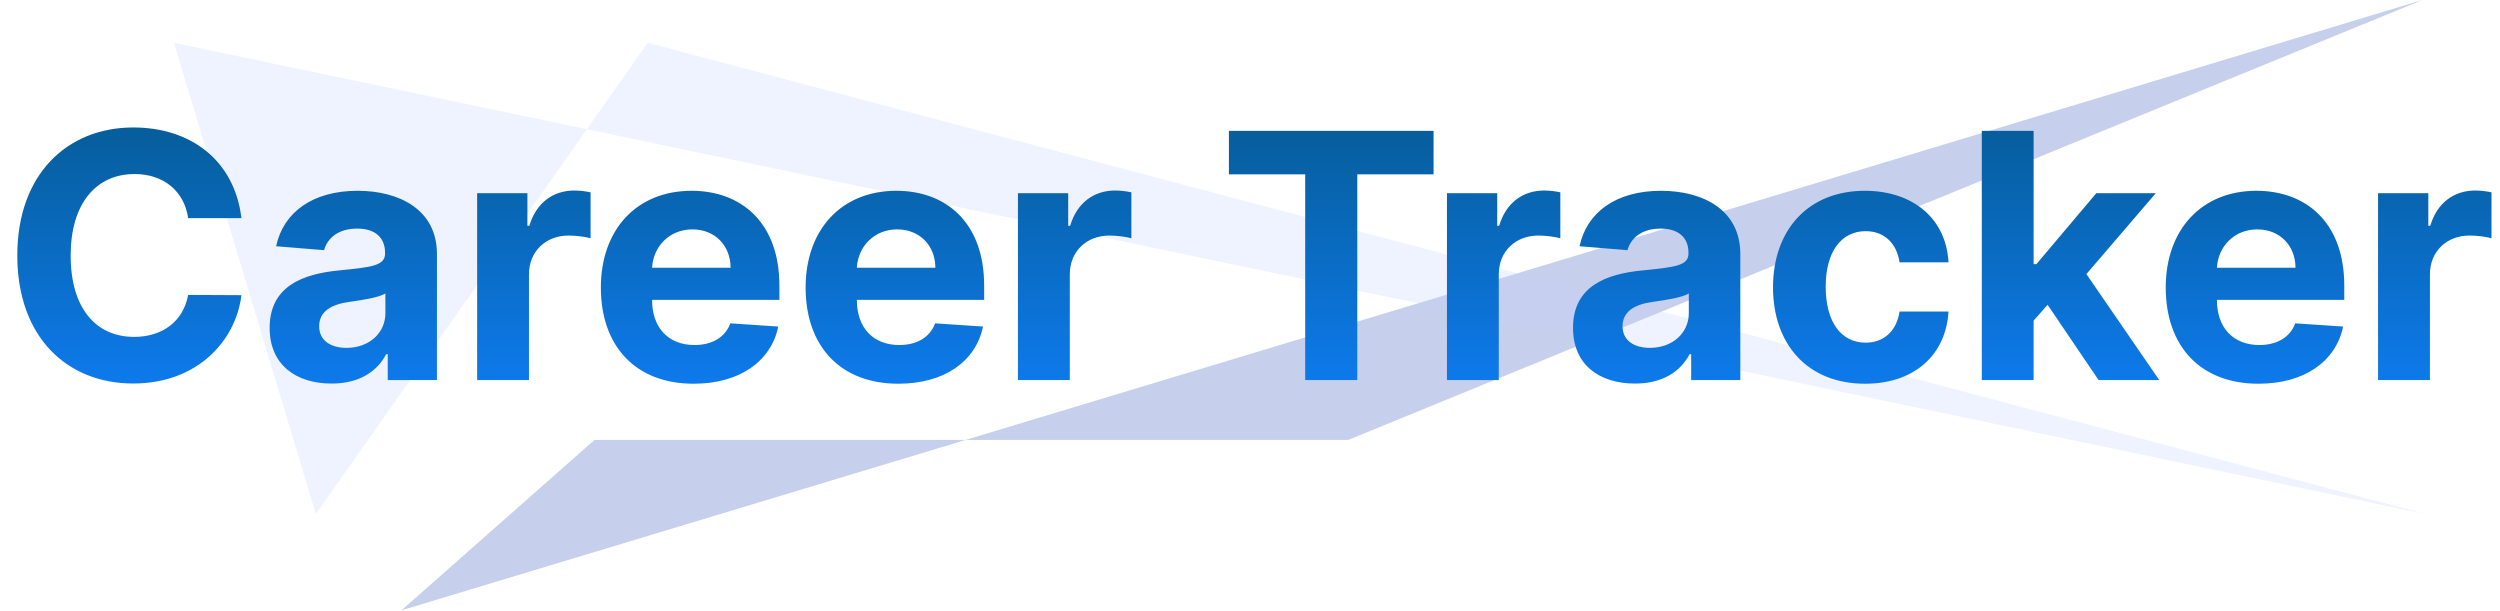
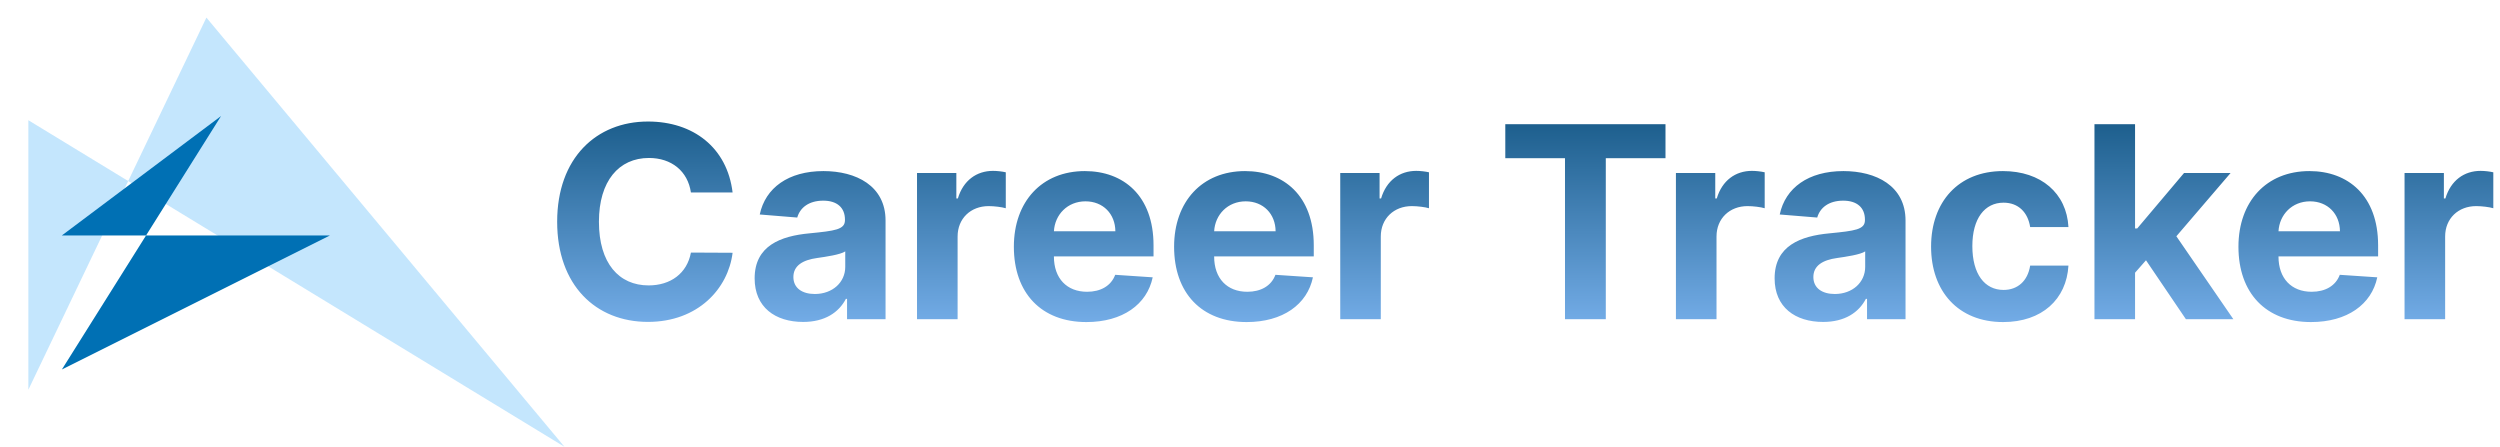
- <svg xmlns="http://www.w3.org/2000/svg" width="467" height="114" viewBox="0 0 467 114" fill="none">
+ <svg xmlns="http://www.w3.org/2000/svg" width="596.776" height="106.662" viewBox="0 0 596.776 106.662" fill="none">
  <defs>
-     <linearGradient x1="233.5" y1="9" x2="233.5" y2="86" id="paint_linear_5_38_0" gradientUnits="userSpaceOnUse">
-       <stop offset="0.185" stop-color="#065D9A" />
-       <stop offset="0.881" stop-color="#0E7DF4" />
+     <linearGradient x1="363.276" y1="14.201" x2="363.276" y2="91.201" id="paint_linear_5_38_0" gradientUnits="userSpaceOnUse">
+       <stop offset="0.185" stop-color="#1B5D8B" />
+       <stop offset="0.881" stop-color="#7CB4F0" />
    </linearGradient>
  </defs>
-   <path id="Прямоугольник 5" d="M75 114L452.5 0L251.84 82.18L111.05 82.18L75 114Z" fill="#042BA5" fill-opacity="0.224" fill-rule="evenodd" />
-   <path id="Прямоугольник 5" d="M453 96L32.5 8L59 96L121 8L453 96Z" fill="#C5CFFF" fill-opacity="0.276" fill-rule="evenodd" />
-   <path id="Career Tracker" d="M24.9 23.81C35.68 23.81 43.81 30 45.1 40.75L35.15 40.75C34.4 35.64 30.51 32.51 25.14 32.51C17.93 32.51 13.2 38.04 13.2 47.73C13.2 57.68 18 62.93 25.06 62.93C30.31 62.93 34.23 60.06 35.15 55.09L45.1 55.14C44.04 63.7 36.84 71.64 24.9 71.64C12.45 71.64 3.23 62.9 3.23 47.73C3.23 32.5 12.6 23.81 24.9 23.81ZM243.81 32.56L229.56 32.56L229.56 24.45L267.79 24.45L267.79 32.56L253.54 32.56L253.54 71L243.81 71L243.81 32.56ZM379.88 71L370.2 71L370.2 24.45L379.88 24.45L379.88 49.34L380.4 49.34L391.59 36.09L402.7 36.09L389.74 51.2L403.35 71L392.02 71L382.49 56.93L379.88 59.9L379.88 71ZM98.81 71L89.13 71L89.13 36.09L98.52 36.09L98.52 42.18L98.88 42.18C100.16 37.85 103.36 35.59 107.27 35.59C108.25 35.59 109.46 35.73 110.32 35.93L110.32 44.51C109.41 44.23 107.57 44 106.22 44C101.96 44 98.81 46.95 98.81 51.25L98.81 71ZM199.84 71L190.15 71L190.15 36.09L199.54 36.09L199.54 42.18L199.9 42.18C201.18 37.85 204.38 35.59 208.29 35.59C209.28 35.59 210.48 35.73 211.34 35.93L211.34 44.51C210.43 44.23 208.59 44 207.24 44C202.98 44 199.84 46.95 199.84 51.25L199.84 71ZM279.97 71L270.29 71L270.29 36.09L279.68 36.09L279.68 42.18L280.04 42.18C281.32 37.85 284.52 35.59 288.43 35.59C289.41 35.59 290.61 35.73 291.47 35.93L291.47 44.51C290.57 44.23 288.72 44 287.38 44C283.11 44 279.97 46.95 279.97 51.25L279.97 71ZM453.91 71L444.22 71L444.22 36.09L453.61 36.09L453.61 42.18L453.97 42.18C455.25 37.85 458.45 35.59 462.36 35.59C463.34 35.59 464.55 35.73 465.41 35.93L465.41 44.51C464.5 44.23 462.66 44 461.31 44C457.05 44 453.91 46.95 453.91 51.25L453.91 71ZM72.15 66.15C70.44 69.4 67.12 71.65 61.94 71.65C55.29 71.65 50.37 68.15 50.37 61.25C50.37 53.45 56.57 51.14 63.48 50.5C69.54 49.9 71.93 49.6 71.93 47.35L71.93 47.23C71.93 44.35 70.04 42.7 66.74 42.7C63.27 42.7 61.19 44.4 60.54 46.73L51.58 46C52.93 39.64 58.43 35.64 66.79 35.64C74.57 35.64 81.62 39.14 81.62 47.45L81.62 71L72.43 71L72.43 66.15L72.15 66.15ZM145.38 61C144.03 67.48 138.2 71.68 129.56 71.68C118.81 71.68 112.24 64.76 112.24 53.7C112.24 42.93 118.9 35.64 129.18 35.64C138.4 35.64 145.59 41.5 145.59 53.35L145.59 56.01L121.81 56.01L121.81 56.04C121.81 61.25 124.88 64.45 129.73 64.45C132.95 64.45 135.45 63.06 136.43 60.4L145.38 61ZM183.63 61C182.28 67.48 176.45 71.68 167.81 71.68C157.06 71.68 150.49 64.76 150.49 53.7C150.49 42.93 157.15 35.64 167.43 35.64C176.65 35.64 183.84 41.5 183.84 53.35L183.84 56.01L160.06 56.01L160.06 56.04C160.06 61.25 163.13 64.45 167.98 64.45C171.2 64.45 173.7 63.06 174.68 60.4L183.63 61ZM315.62 66.15C313.92 69.4 310.59 71.65 305.42 71.65C298.76 71.65 293.84 68.15 293.84 61.25C293.84 53.45 300.05 51.14 306.95 50.5C313.01 49.9 315.41 49.6 315.41 47.35L315.41 47.23C315.41 44.35 313.51 42.7 310.22 42.7C306.75 42.7 304.67 44.4 304.01 46.73L295.06 46C296.41 39.64 301.91 35.64 310.26 35.64C318.05 35.64 325.09 39.14 325.09 47.45L325.09 71L315.91 71L315.91 66.15L315.62 66.15ZM363.98 58.2C363.51 66.23 357.68 71.68 348.39 71.68C337.64 71.68 331.2 64.29 331.2 53.68C331.2 42.98 337.75 35.64 348.34 35.64C357.45 35.64 363.56 40.93 363.98 49L354.84 49C354.31 45.51 352.04 43.18 348.5 43.18C344 43.18 341.04 46.95 341.04 53.54C341.04 60.23 343.98 64.01 348.5 64.01C351.81 64.01 354.26 61.93 354.84 58.2L363.98 58.2ZM437.7 61C436.34 67.48 430.52 71.68 421.87 71.68C411.12 71.68 404.56 64.76 404.56 53.7C404.56 42.93 411.22 35.64 421.5 35.64C430.72 35.64 437.91 41.5 437.91 53.35L437.91 56.01L414.12 56.01L414.12 56.04C414.12 61.25 417.2 64.45 422.05 64.45C425.27 64.45 427.77 63.06 428.75 60.4L437.7 61ZM129.34 42.85C125.04 42.85 122.03 46.04 121.81 50.01L136.48 50.01C136.45 45.85 133.54 42.85 129.34 42.85ZM167.59 42.85C163.29 42.85 160.28 46.04 160.06 50.01L174.73 50.01C174.7 45.85 171.79 42.85 167.59 42.85ZM421.66 42.85C417.36 42.85 414.34 46.04 414.12 50.01L428.8 50.01C428.77 45.85 425.86 42.85 421.66 42.85ZM59.62 60.93C59.62 63.59 61.74 64.98 64.73 64.98C68.98 64.98 71.99 62.18 71.99 58.51L71.99 54.81C70.83 55.59 67.38 56.09 65.27 56.39C61.87 56.85 59.62 58.2 59.62 60.93ZM303.09 60.93C303.09 63.59 305.22 64.98 308.2 64.98C312.45 64.98 315.47 62.18 315.47 58.51L315.47 54.81C314.31 55.59 310.86 56.09 308.75 56.39C305.34 56.85 303.09 58.2 303.09 60.93Z" fill="url(#paint_linear_5_38_0)" fill-opacity="1" fill-rule="evenodd" />
+   <path id="Прямоугольник 5" d="M134.75 106.66L6.77 28.7L6.77 93.03L49.27 4.2L134.75 106.66Z" fill="#4BB1F9" fill-opacity="0.328" fill-rule="evenodd" />
+   <path id="Career Tracker" d="M154.68 29.01C165.46 29.01 173.58 35.2 174.88 45.95L164.93 45.95C164.18 40.84 160.29 37.71 154.91 37.71C147.71 37.71 142.97 43.24 142.97 52.93C142.97 62.88 147.77 68.13 154.83 68.13C160.08 68.13 164.01 65.26 164.93 60.29L174.88 60.34C173.82 68.9 166.62 76.84 154.68 76.84C142.22 76.84 133 68.1 133 52.93C133 37.7 142.38 29.01 154.68 29.01ZM373.58 37.76L359.33 37.76L359.33 29.65L397.57 29.65L397.57 37.76L383.32 37.76L383.32 76.2L373.58 76.2L373.58 37.76ZM509.66 76.2L499.97 76.2L499.97 29.65L509.66 29.65L509.66 54.54L510.17 54.54L521.36 41.29L532.47 41.29L519.52 56.4L533.13 76.2L521.8 76.2L512.27 62.13L509.66 65.1L509.66 76.2ZM228.59 76.2L218.9 76.2L218.9 41.29L228.29 41.29L228.29 47.38L228.65 47.38C229.93 43.06 233.14 40.79 237.04 40.79C238.03 40.79 239.23 40.93 240.09 41.13L240.09 49.71C239.18 49.43 237.34 49.2 236 49.2C231.73 49.2 228.59 52.15 228.59 56.45L228.59 76.2ZM329.61 76.2L319.93 76.2L319.93 41.29L329.32 41.29L329.32 47.38L329.68 47.38C330.96 43.06 334.16 40.79 338.07 40.79C339.05 40.79 340.25 40.93 341.11 41.13L341.11 49.71C340.21 49.43 338.36 49.2 337.02 49.2C332.75 49.2 329.61 52.15 329.61 56.45L329.61 76.2ZM409.75 76.2L400.06 76.2L400.06 41.29L409.45 41.29L409.45 47.38L409.81 47.38C411.09 43.06 414.3 40.79 418.2 40.79C419.19 40.79 420.39 40.93 421.25 41.13L421.25 49.71C420.34 49.43 418.5 49.2 417.16 49.2C412.89 49.2 409.75 52.15 409.75 56.45L409.75 76.2ZM583.68 76.2L573.99 76.2L573.99 41.29L583.38 41.29L583.38 47.38L583.74 47.38C585.03 43.06 588.23 40.79 592.13 40.79C593.12 40.79 594.32 40.93 595.18 41.13L595.18 49.71C594.28 49.43 592.43 49.2 591.09 49.2C586.82 49.2 583.68 52.15 583.68 56.45L583.68 76.2ZM201.92 71.35C200.22 74.6 196.89 76.85 191.72 76.85C185.06 76.85 180.14 73.35 180.14 66.45C180.14 58.65 186.35 56.34 193.25 55.7C199.31 55.1 201.7 54.81 201.7 52.56L201.7 52.43C201.7 49.56 199.81 47.9 196.52 47.9C193.05 47.9 190.97 49.6 190.31 51.93L181.36 51.2C182.7 44.84 188.2 40.84 196.56 40.84C204.35 40.84 211.39 44.34 211.39 52.65L211.39 76.2L202.2 76.2L202.2 71.35L201.92 71.35ZM275.16 66.2C273.8 72.68 267.97 76.88 259.33 76.88C248.58 76.88 242.02 69.96 242.02 58.9C242.02 48.13 248.68 40.84 258.96 40.84C268.18 40.84 275.36 46.7 275.36 58.56L275.36 61.21L251.58 61.21L251.58 61.24C251.58 66.45 254.66 69.65 259.5 69.65C262.72 69.65 265.22 68.26 266.21 65.6L275.16 66.2ZM313.41 66.2C312.05 72.68 306.22 76.88 297.58 76.88C286.83 76.88 280.27 69.96 280.27 58.9C280.27 48.13 286.93 40.84 297.21 40.84C306.43 40.84 313.61 46.7 313.61 58.56L313.61 61.21L289.83 61.21L289.83 61.24C289.83 66.45 292.91 69.65 297.75 69.65C300.97 69.65 303.47 68.26 304.46 65.6L313.41 66.2ZM445.4 71.35C443.7 74.6 440.37 76.85 435.2 76.85C428.54 76.85 423.62 73.35 423.62 66.45C423.62 58.65 429.82 56.34 436.73 55.7C442.79 55.1 445.18 54.81 445.18 52.56L445.18 52.43C445.18 49.56 443.29 47.9 439.99 47.9C436.53 47.9 434.45 49.6 433.79 51.93L424.84 51.2C426.18 44.84 431.68 40.84 440.04 40.84C447.82 40.84 454.87 44.34 454.87 52.65L454.87 76.2L445.68 76.2L445.68 71.35L445.4 71.35ZM493.76 63.4C493.29 71.43 487.46 76.88 478.16 76.88C467.41 76.88 460.97 69.49 460.97 58.88C460.97 48.18 467.52 40.84 478.12 40.84C487.22 40.84 493.33 46.13 493.76 54.2L484.62 54.2C484.08 50.71 481.82 48.38 478.27 48.38C473.77 48.38 470.82 52.15 470.82 58.74C470.82 65.43 473.76 69.21 478.27 69.21C481.58 69.21 484.04 67.13 484.62 63.4L493.76 63.4ZM567.48 66.2C566.12 72.68 560.29 76.88 551.65 76.88C540.9 76.88 534.34 69.96 534.34 58.9C534.34 48.13 540.99 40.84 551.28 40.84C560.49 40.84 567.68 46.7 567.68 58.56L567.68 61.21L543.9 61.21L543.9 61.24C543.9 66.45 546.98 69.65 551.82 69.65C555.04 69.65 557.54 68.26 558.53 65.6L567.48 66.2ZM259.11 48.06C254.82 48.06 251.8 51.24 251.58 55.21L266.25 55.21C266.22 51.06 263.32 48.06 259.11 48.06ZM297.36 48.06C293.07 48.06 290.05 51.24 289.83 55.21L304.5 55.21C304.47 51.06 301.57 48.06 297.36 48.06ZM551.43 48.06C547.13 48.06 544.12 51.24 543.9 55.21L558.57 55.21C558.54 51.06 555.63 48.06 551.43 48.06ZM189.39 66.13C189.39 68.79 191.52 70.18 194.5 70.18C198.75 70.18 201.77 67.38 201.77 63.71L201.77 60.01C200.61 60.79 197.16 61.29 195.05 61.59C191.64 62.06 189.39 63.4 189.39 66.13ZM432.87 66.13C432.87 68.79 434.99 70.18 437.98 70.18C442.23 70.18 445.24 67.38 445.24 63.71L445.24 60.01C444.09 60.79 440.63 61.29 438.53 61.59C435.12 62.06 432.87 63.4 432.87 66.13Z" fill="url(#paint_linear_5_38_0)" fill-opacity="1" fill-rule="evenodd" />
+   <path id="Прямоугольник 5" d="M78.77 56.2L14.77 56.2L52.77 27.7L14.77 88.2L78.77 56.2Z" fill="#0070B4" fill-opacity="1" fill-rule="evenodd" />
</svg>
